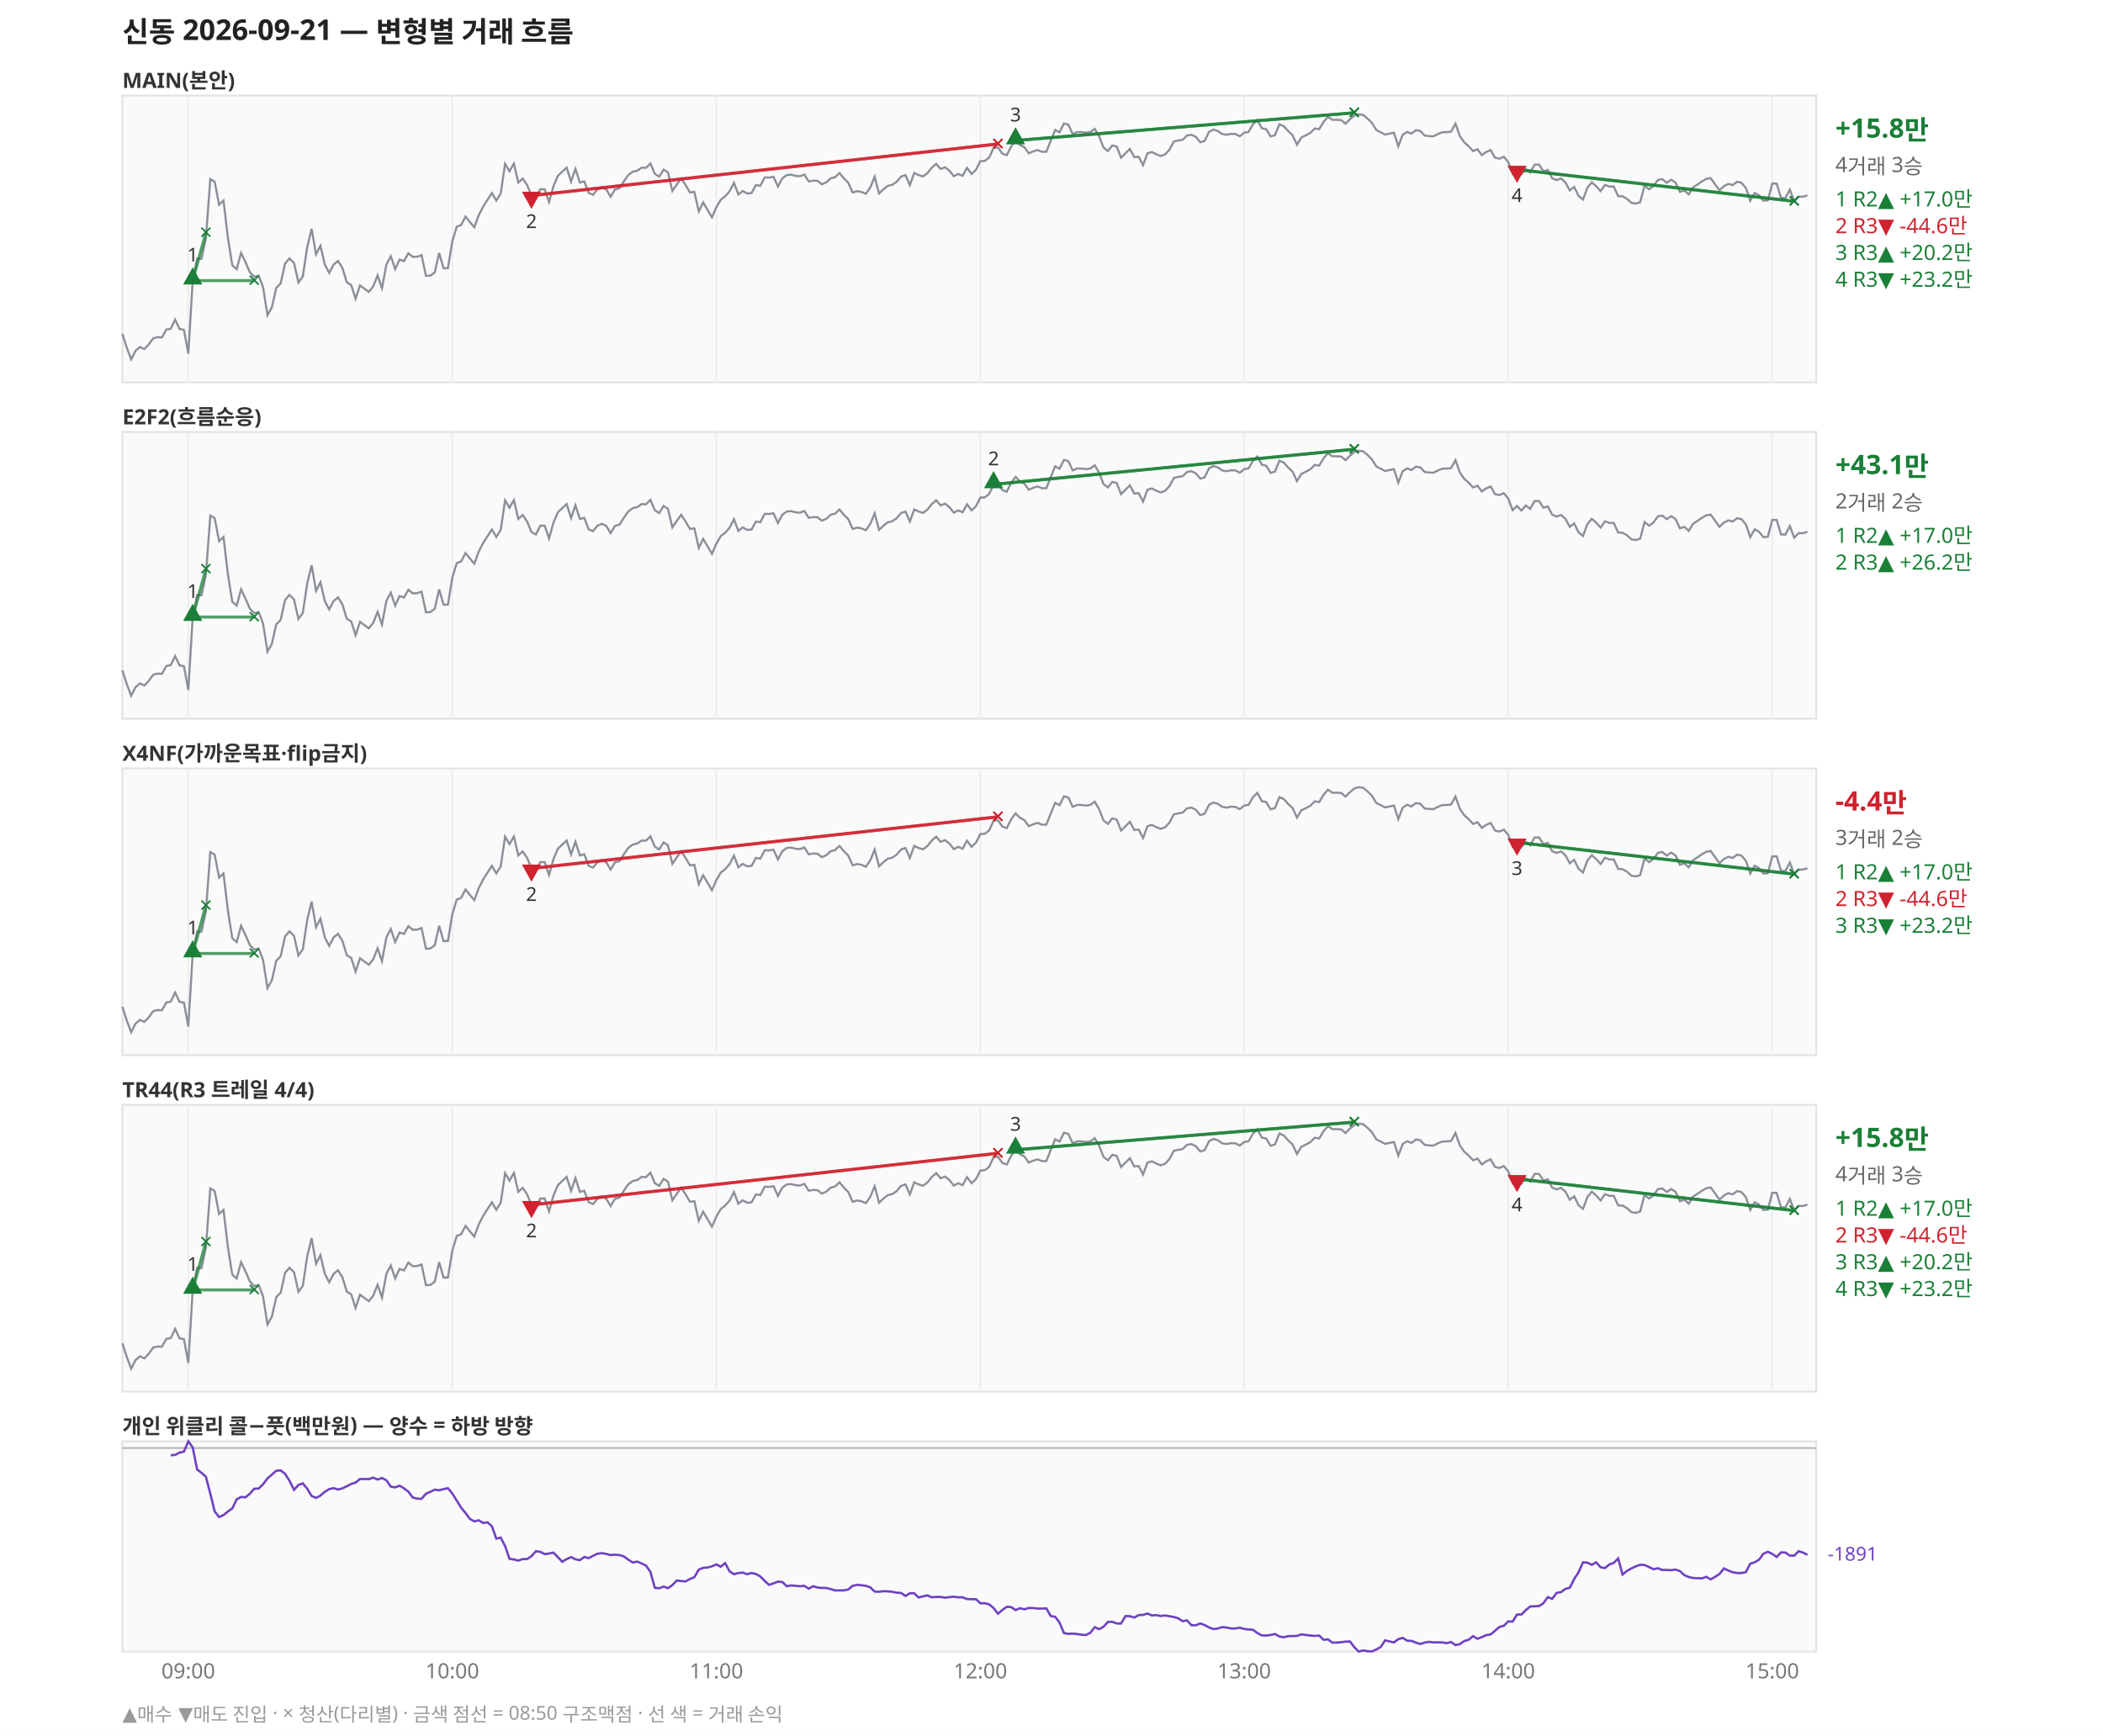
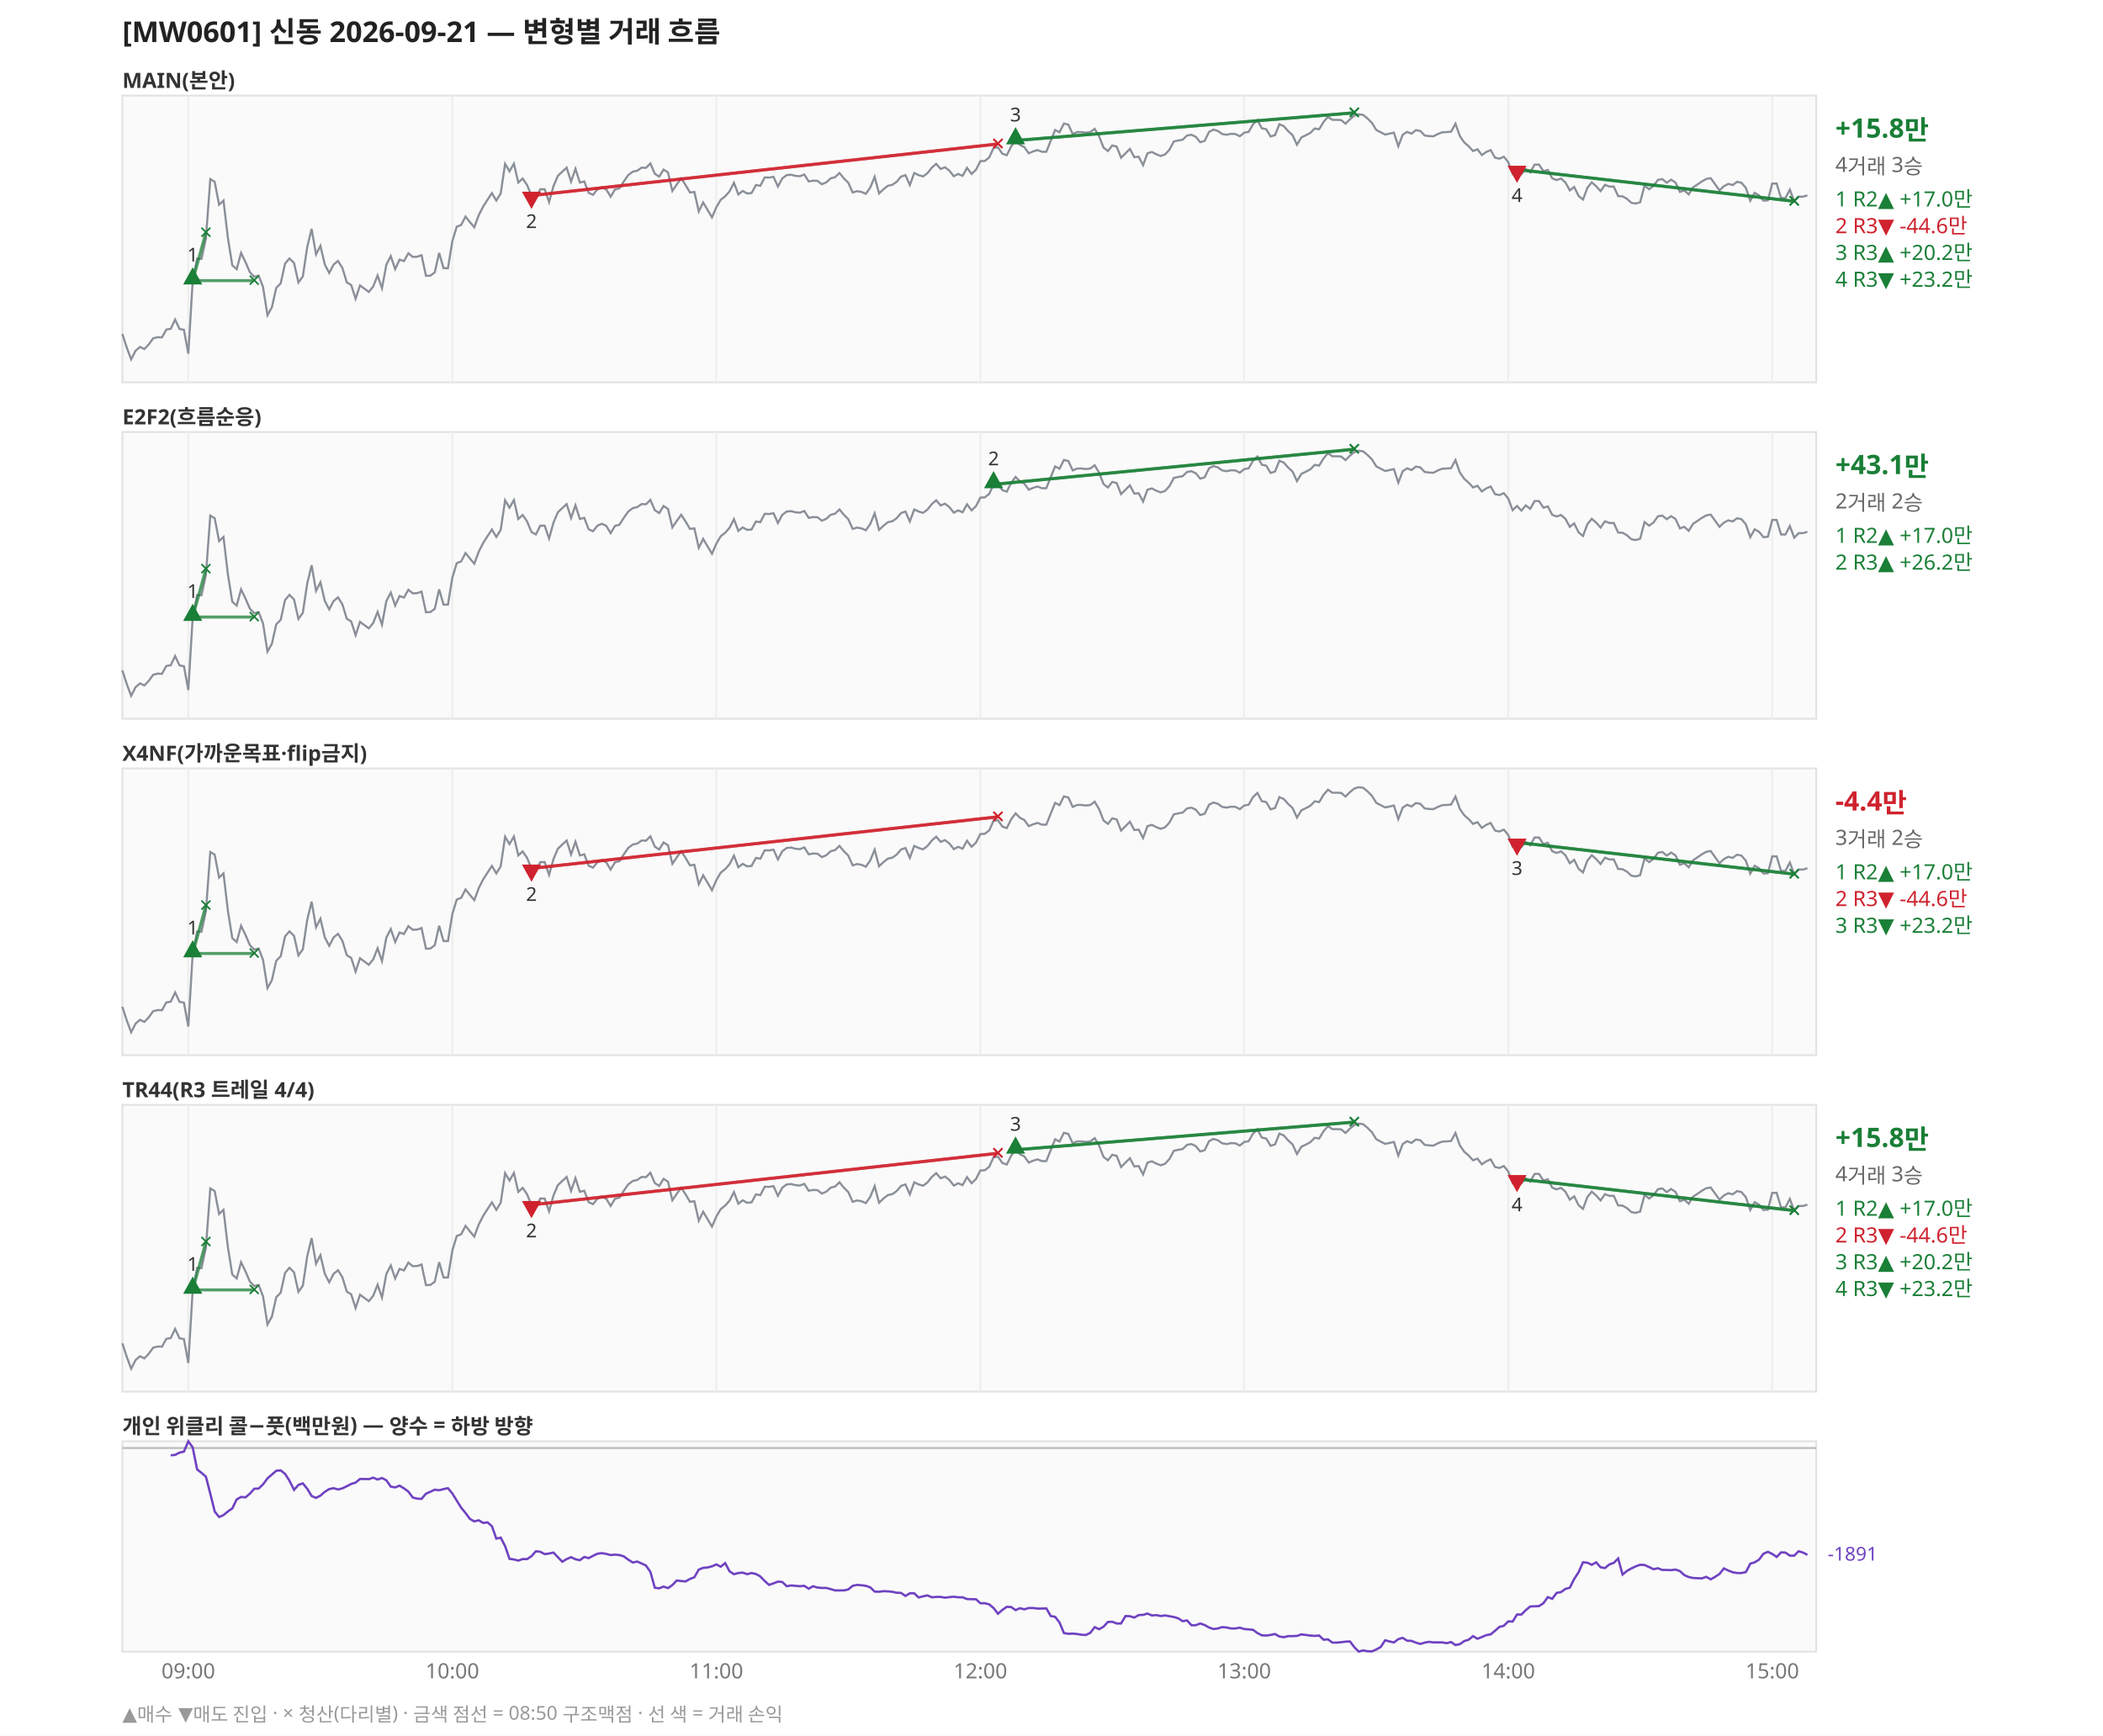
<svg xmlns="http://www.w3.org/2000/svg" width="1100" height="908" viewBox="0 0 1100 908" font-family="Malgun Gothic, Apple SD Gothic Neo, sans-serif" font-size="11">
  <rect width="100%" height="100%" fill="#ffffff" />
-   <text x="64" y="22" font-size="15" font-weight="bold" fill="#222">신동 2026-09-21 — 변형별 거래 흐름</text>
+   <text x="64" y="22" font-size="15" font-weight="bold" fill="#222">[MW0601] 신동 2026-09-21 — 변형별 거래 흐름</text>
  <rect x="64" y="50" width="886" height="150" fill="#fafafa" stroke="#e3e3e3" />
  <line x1="98.5" y1="50" x2="98.5" y2="200" stroke="#eee" />
  <line x1="236.6" y1="50" x2="236.6" y2="200" stroke="#eee" />
  <line x1="374.7" y1="50" x2="374.7" y2="200" stroke="#eee" />
  <line x1="512.8" y1="50" x2="512.8" y2="200" stroke="#eee" />
  <line x1="650.8" y1="50" x2="650.8" y2="200" stroke="#eee" />
  <line x1="788.9" y1="50" x2="788.9" y2="200" stroke="#eee" />
  <line x1="927.0" y1="50" x2="927.0" y2="200" stroke="#eee" />
  <polyline points="64.0,174.7 66.3,181.8 68.6,188.0 70.9,183.5 73.2,181.5 75.5,182.6 77.8,180.2 80.1,177.0 82.4,176.4 84.7,176.5 87.0,172.4 89.3,172.0 91.6,167.2 93.9,172.1 96.2,172.5 98.5,185.0 100.8,146.8 103.1,135.3 105.4,135.4 107.7,124.7 110.0,93.7 112.3,95.1 114.6,107.1 116.9,104.9 119.2,124.4 121.5,138.8 123.8,140.8 126.1,132.3 128.4,137.1 130.7,142.4 133.0,144.8 135.3,144.2 137.6,150.2 139.9,164.9 142.2,160.8 144.5,150.6 146.8,148.3 149.1,137.9 151.4,135.2 153.8,137.6 156.1,147.8 158.4,144.6 160.7,129.2 163.0,119.7 165.3,133.1 167.6,128.6 169.9,138.4 172.2,142.8 174.5,138.4 176.8,136.5 179.1,140.2 181.4,147.7 183.7,149.1 186.0,156.3 188.3,149.3 190.6,151.0 192.9,152.7 195.2,149.9 197.5,144.1 199.8,150.8 202.1,138.4 204.4,134.0 206.7,140.8 209.0,135.8 211.3,136.6 213.6,132.5 215.9,134.4 218.2,134.3 220.5,133.5 222.8,144.3 225.1,144.2 227.4,142.5 229.7,132.3 232.0,140.3 234.3,140.3 236.6,126.2 238.9,118.6 241.2,117.7 243.5,113.3 245.8,116.2 248.1,118.9 250.4,112.6 252.7,108.1 255.0,104.5 257.3,101.0 259.6,104.9 261.9,101.2 264.2,85.7 266.5,89.6 268.8,85.6 271.1,95.5 273.4,93.4 275.7,96.8 278.0,102.3 280.3,103.6 282.6,99.0 284.9,99.0 287.2,105.7 289.5,97.4 291.8,92.0 294.1,89.8 296.4,87.7 298.7,95.0 301.0,88.3 303.3,95.5 305.6,94.9 307.9,100.9 310.2,101.9 312.5,99.0 314.8,98.0 317.1,99.1 319.4,102.9 321.7,99.1 324.0,98.5 326.3,94.9 328.6,91.6 331.0,89.8 333.3,89.3 335.6,87.7 337.9,87.8 340.2,85.5 342.5,90.9 344.8,92.4 347.1,88.7 349.4,90.2 351.7,99.9 354.0,96.5 356.3,93.3 358.6,96.8 360.9,100.7 363.2,100.4 365.5,110.6 367.8,105.9 370.1,109.8 372.4,113.7 374.7,108.4 377.0,104.5 379.3,102.7 381.6,100.1 383.9,95.6 386.2,101.7 388.5,99.9 390.8,101.2 393.1,101.0 395.4,96.8 397.7,97.2 400.0,92.8 402.3,92.9 404.6,92.5 406.9,97.6 409.2,93.3 411.5,91.6 413.8,91.4 416.1,92.0 418.4,92.2 420.7,91.3 423.0,94.9 425.3,94.5 427.6,94.6 429.9,96.4 432.2,95.4 434.5,93.3 436.8,92.7 439.1,90.5 441.4,93.3 443.7,95.6 446.0,100.7 448.3,100.0 450.6,100.4 452.9,101.4 455.2,98.1 457.5,92.5 459.8,101.2 462.1,99.0 464.4,97.2 466.7,96.7 469.0,95.1 471.3,92.4 473.6,91.6 475.9,96.8 478.2,90.5 480.5,91.6 482.8,92.3 485.1,90.6 487.4,87.7 489.7,85.7 492.0,88.4 494.3,87.5 496.6,89.3 498.9,92.2 501.2,91.0 503.5,92.0 505.8,87.8 508.2,91.0 510.5,88.8 512.8,84.3 515.1,84.2 517.4,82.4 519.7,77.4 522.0,77.1 524.3,80.4 526.6,81.2 528.9,76.6 531.2,73.5 533.5,75.8 535.8,77.0 538.1,80.2 540.4,79.2 542.7,78.5 545.0,79.4 547.3,79.4 549.6,73.6 551.9,68.0 554.2,69.2 556.5,64.6 558.8,65.2 561.1,70.1 563.4,69.1 565.7,69.1 568.0,69.4 570.3,69.1 572.6,67.4 574.9,71.3 577.2,77.2 579.5,79.0 581.8,76.1 584.1,76.7 586.4,82.5 588.7,80.2 591.0,77.9 593.3,82.2 595.6,82.0 597.9,86.4 600.2,80.2 602.5,79.5 604.8,80.7 607.1,81.6 609.4,80.8 611.7,78.3 614.0,74.0 616.3,73.5 618.6,73.1 620.9,70.9 623.2,70.5 625.5,71.6 627.8,74.4 630.1,73.7 632.4,69.0 634.7,67.8 637.0,68.5 639.3,70.1 641.6,70.5 643.9,70.0 646.2,70.1 648.5,71.3 650.8,69.4 653.1,69.0 655.4,65.0 657.7,62.8 660.0,67.1 662.3,67.6 664.6,71.4 666.9,70.7 669.2,65.0 671.5,66.0 673.8,68.6 676.1,70.7 678.4,75.7 680.7,71.9 683.0,70.8 685.4,69.5 687.7,67.2 690.0,67.6 692.3,63.8 694.6,61.1 696.9,62.7 699.2,62.7 701.5,62.8 703.8,64.7 706.1,62.4 708.4,60.5 710.7,59.8 713.0,60.1 715.3,62.0 717.6,64.3 719.9,68.0 722.2,69.2 724.5,70.4 726.8,69.9 729.1,69.4 731.4,76.5 733.7,70.5 736.0,69.0 738.3,69.9 740.6,68.1 742.9,68.5 745.2,70.9 747.5,71.2 749.8,71.3 752.1,70.1 754.4,69.2 756.7,69.1 759.0,68.9 761.3,64.7 763.6,71.2 765.9,74.5 768.2,76.5 770.5,79.0 772.8,78.1 775.1,81.1 777.4,79.5 779.7,78.5 782.0,82.5 784.3,83.0 786.6,82.0 788.9,84.8 791.2,90.9 793.5,88.7 795.8,91.1 798.1,88.4 800.4,90.2 802.7,86.1 805.0,86.1 807.3,89.6 809.6,88.9 811.9,93.3 814.2,94.2 816.5,93.4 818.8,95.4 821.1,99.6 823.4,97.8 825.7,102.5 828.0,104.4 830.3,98.2 832.6,95.4 834.9,97.4 837.2,100.0 839.5,96.7 841.8,97.6 844.1,97.6 846.4,102.6 848.7,102.7 851.0,104.0 853.3,106.1 855.6,106.5 857.9,105.8 860.2,97.1 862.6,99.0 864.9,97.3 867.2,94.1 869.5,93.7 871.8,95.6 874.1,94.0 876.4,95.5 878.7,100.4 881.0,99.6 883.3,101.7 885.6,98.0 887.9,96.5 890.2,94.9 892.5,93.6 894.8,93.2 897.1,96.4 899.4,99.6 901.7,97.4 904.0,96.2 906.3,96.8 908.6,95.1 910.9,95.6 913.2,98.3 915.5,105.0 917.8,100.9 920.1,102.2 922.4,105.0 924.7,104.8 927.0,96.0 929.3,96.0 931.6,103.6 933.9,103.6 936.2,99.2 938.5,105.3 940.8,102.9 943.1,102.9 945.4,102.2" fill="none" stroke="#8a8f98" stroke-width="1.1" />
  <text x="64" y="46" font-weight="bold" fill="#333">MAIN(본안)</text>
  <text x="960" y="72" font-size="14" font-weight="bold" fill="#1a7f37">+15.8만</text>
  <text x="960" y="90" fill="#666">4거래 3승</text>
  <line x1="100.8" y1="146.8" x2="107.7" y2="121.7" stroke="#1a7f37" stroke-width="1.6" opacity="0.75" />
  <text x="107.7" y="125.7" fill="#1a7f37" font-size="12" text-anchor="middle">×</text>
  <line x1="100.8" y1="146.8" x2="133.0" y2="146.8" stroke="#1a7f37" stroke-width="1.6" opacity="0.75" />
  <text x="133.0" y="150.8" fill="#1a7f37" font-size="12" text-anchor="middle">×</text>
  <polygon points="100.8,139.8 95.8,148.8 105.8,148.8" fill="#1a7f37" />
  <text x="100.8" y="136.8" font-size="10" fill="#333" text-anchor="middle">1</text>
  <text x="960" y="108" fill="#1a7f37">1 R2▲ +17.0만</text>
  <line x1="278.0" y1="102.3" x2="522.0" y2="75.3" stroke="#cf222e" stroke-width="1.6" opacity="0.75" />
  <text x="522.0" y="79.3" fill="#cf222e" font-size="12" text-anchor="middle">×</text>
  <line x1="278.0" y1="102.3" x2="522.0" y2="75.3" stroke="#cf222e" stroke-width="1.6" opacity="0.75" />
  <text x="522.0" y="79.3" fill="#cf222e" font-size="12" text-anchor="middle">×</text>
  <polygon points="278.0,109.3 273.0,100.3 283.0,100.3" fill="#cf222e" />
  <text x="278.0" y="119.3" font-size="10" fill="#333" text-anchor="middle">2</text>
  <text x="960" y="122" fill="#cf222e">2 R3▼ -44.6만</text>
  <line x1="531.2" y1="73.5" x2="708.4" y2="59.0" stroke="#1a7f37" stroke-width="1.6" opacity="0.75" />
  <text x="708.4" y="63.0" fill="#1a7f37" font-size="12" text-anchor="middle">×</text>
  <line x1="531.2" y1="73.5" x2="708.4" y2="59.0" stroke="#1a7f37" stroke-width="1.6" opacity="0.75" />
  <text x="708.4" y="63.0" fill="#1a7f37" font-size="12" text-anchor="middle">×</text>
  <polygon points="531.2,66.5 526.2,75.5 536.2,75.5" fill="#1a7f37" />
  <text x="531.2" y="63.5" font-size="10" fill="#333" text-anchor="middle">3</text>
  <text x="960" y="136" fill="#1a7f37">3 R3▲ +20.2만</text>
  <line x1="793.5" y1="88.7" x2="938.5" y2="105.3" stroke="#1a7f37" stroke-width="1.6" opacity="0.75" />
  <text x="938.5" y="109.3" fill="#1a7f37" font-size="12" text-anchor="middle">×</text>
  <line x1="793.5" y1="88.7" x2="938.5" y2="105.3" stroke="#1a7f37" stroke-width="1.6" opacity="0.75" />
  <text x="938.5" y="109.3" fill="#1a7f37" font-size="12" text-anchor="middle">×</text>
  <polygon points="793.5,95.7 788.5,86.7 798.5,86.7" fill="#cf222e" />
  <text x="793.5" y="105.7" font-size="10" fill="#333" text-anchor="middle">4</text>
  <text x="960" y="150" fill="#1a7f37">4 R3▼ +23.2만</text>
  <rect x="64" y="226" width="886" height="150" fill="#fafafa" stroke="#e3e3e3" />
  <line x1="98.5" y1="226" x2="98.5" y2="376" stroke="#eee" />
  <line x1="236.6" y1="226" x2="236.6" y2="376" stroke="#eee" />
  <line x1="374.7" y1="226" x2="374.7" y2="376" stroke="#eee" />
  <line x1="512.8" y1="226" x2="512.8" y2="376" stroke="#eee" />
  <line x1="650.8" y1="226" x2="650.8" y2="376" stroke="#eee" />
  <line x1="788.9" y1="226" x2="788.9" y2="376" stroke="#eee" />
  <line x1="927.0" y1="226" x2="927.0" y2="376" stroke="#eee" />
  <polyline points="64.0,350.7 66.3,357.8 68.6,364.0 70.9,359.5 73.2,357.5 75.5,358.6 77.8,356.2 80.1,353.0 82.4,352.4 84.7,352.5 87.0,348.4 89.3,348.0 91.6,343.2 93.9,348.1 96.2,348.5 98.5,361.0 100.8,322.8 103.1,311.3 105.4,311.4 107.7,300.7 110.0,269.7 112.3,271.1 114.6,283.1 116.9,280.9 119.2,300.4 121.5,314.8 123.8,316.8 126.1,308.3 128.4,313.1 130.7,318.4 133.0,320.8 135.3,320.2 137.6,326.2 139.9,340.9 142.2,336.8 144.5,326.6 146.8,324.3 149.1,313.9 151.4,311.2 153.8,313.6 156.1,323.8 158.4,320.6 160.7,305.2 163.0,295.7 165.3,309.1 167.6,304.6 169.9,314.4 172.2,318.8 174.5,314.4 176.8,312.5 179.1,316.2 181.4,323.7 183.7,325.1 186.0,332.3 188.3,325.3 190.6,327.0 192.9,328.7 195.2,325.9 197.5,320.1 199.8,326.8 202.1,314.4 204.4,310.0 206.7,316.8 209.0,311.8 211.3,312.6 213.6,308.5 215.9,310.4 218.2,310.3 220.5,309.5 222.8,320.3 225.1,320.2 227.4,318.5 229.7,308.3 232.0,316.3 234.3,316.3 236.6,302.2 238.9,294.6 241.2,293.7 243.5,289.3 245.8,292.2 248.1,294.9 250.4,288.6 252.7,284.1 255.0,280.5 257.3,277.0 259.6,280.9 261.9,277.2 264.2,261.7 266.5,265.6 268.8,261.6 271.1,271.5 273.4,269.4 275.7,272.8 278.0,278.3 280.3,279.6 282.6,275.0 284.9,275.0 287.2,281.7 289.5,273.4 291.8,268.0 294.1,265.8 296.4,263.7 298.7,271.0 301.0,264.3 303.3,271.5 305.6,270.9 307.9,276.9 310.2,277.9 312.5,275.0 314.8,274.0 317.1,275.1 319.4,278.9 321.7,275.1 324.0,274.5 326.3,270.9 328.6,267.6 331.0,265.8 333.3,265.3 335.6,263.7 337.9,263.8 340.2,261.5 342.5,266.9 344.8,268.4 347.1,264.7 349.4,266.2 351.7,275.9 354.0,272.5 356.3,269.3 358.6,272.8 360.9,276.7 363.2,276.4 365.5,286.6 367.8,281.9 370.1,285.8 372.4,289.7 374.7,284.4 377.0,280.5 379.3,278.7 381.6,276.1 383.9,271.6 386.2,277.7 388.5,275.9 390.8,277.2 393.1,277.0 395.4,272.8 397.7,273.2 400.0,268.8 402.3,268.9 404.6,268.5 406.9,273.6 409.2,269.3 411.5,267.6 413.8,267.4 416.1,268.0 418.4,268.2 420.7,267.3 423.0,270.9 425.3,270.5 427.6,270.6 429.9,272.4 432.2,271.4 434.5,269.3 436.8,268.7 439.1,266.5 441.4,269.3 443.7,271.6 446.0,276.7 448.3,276.0 450.6,276.4 452.9,277.4 455.2,274.1 457.5,268.5 459.8,277.2 462.1,275.0 464.4,273.2 466.7,272.7 469.0,271.1 471.3,268.4 473.6,267.6 475.9,272.8 478.2,266.5 480.5,267.6 482.8,268.3 485.1,266.6 487.4,263.7 489.7,261.7 492.0,264.4 494.3,263.5 496.6,265.3 498.9,268.2 501.2,267.0 503.5,268.0 505.8,263.8 508.2,267.0 510.5,264.8 512.8,260.3 515.1,260.2 517.4,258.4 519.7,253.4 522.0,253.1 524.3,256.4 526.6,257.2 528.9,252.6 531.2,249.5 533.5,251.8 535.8,253.0 538.1,256.2 540.4,255.2 542.7,254.5 545.0,255.4 547.3,255.4 549.6,249.6 551.9,244.0 554.2,245.2 556.5,240.6 558.8,241.2 561.1,246.1 563.4,245.1 565.7,245.1 568.0,245.4 570.3,245.1 572.6,243.4 574.9,247.3 577.2,253.2 579.5,255.0 581.8,252.1 584.1,252.7 586.4,258.5 588.7,256.2 591.0,253.9 593.3,258.2 595.6,258.0 597.9,262.4 600.2,256.2 602.5,255.5 604.8,256.7 607.1,257.6 609.4,256.8 611.7,254.3 614.0,250.0 616.3,249.5 618.6,249.1 620.9,246.9 623.2,246.5 625.5,247.6 627.8,250.4 630.1,249.7 632.4,245.0 634.7,243.8 637.0,244.5 639.3,246.1 641.6,246.5 643.9,246.0 646.2,246.1 648.5,247.3 650.8,245.4 653.1,245.0 655.4,241.0 657.7,238.8 660.0,243.1 662.3,243.6 664.6,247.4 666.9,246.7 669.2,241.0 671.5,242.0 673.8,244.6 676.1,246.7 678.4,251.7 680.7,247.9 683.0,246.8 685.4,245.5 687.7,243.2 690.0,243.6 692.3,239.8 694.6,237.1 696.9,238.7 699.2,238.7 701.5,238.8 703.8,240.7 706.1,238.4 708.4,236.5 710.7,235.8 713.0,236.1 715.3,238.0 717.6,240.3 719.9,244.0 722.2,245.2 724.5,246.4 726.8,245.9 729.1,245.4 731.4,252.5 733.7,246.5 736.0,245.0 738.3,245.9 740.6,244.1 742.9,244.5 745.2,246.9 747.5,247.2 749.8,247.3 752.1,246.1 754.4,245.2 756.7,245.1 759.0,244.9 761.3,240.7 763.6,247.2 765.9,250.5 768.2,252.5 770.5,255.0 772.8,254.1 775.1,257.1 777.4,255.5 779.7,254.5 782.0,258.5 784.3,259.0 786.6,258.0 788.9,260.8 791.2,266.9 793.5,264.7 795.8,267.1 798.1,264.4 800.4,266.2 802.7,262.1 805.0,262.1 807.3,265.6 809.6,264.9 811.9,269.3 814.2,270.2 816.5,269.4 818.8,271.4 821.1,275.6 823.4,273.8 825.7,278.5 828.0,280.4 830.3,274.2 832.6,271.4 834.9,273.4 837.2,276.0 839.5,272.7 841.8,273.6 844.1,273.6 846.4,278.6 848.7,278.7 851.0,280.0 853.3,282.1 855.6,282.5 857.9,281.8 860.2,273.1 862.6,275.0 864.9,273.3 867.2,270.1 869.5,269.7 871.8,271.6 874.1,270.0 876.4,271.5 878.7,276.4 881.0,275.6 883.3,277.7 885.6,274.0 887.9,272.5 890.2,270.9 892.5,269.6 894.8,269.2 897.1,272.4 899.4,275.6 901.7,273.4 904.0,272.2 906.3,272.8 908.6,271.1 910.9,271.6 913.2,274.3 915.5,281.0 917.8,276.9 920.1,278.2 922.4,281.0 924.7,280.8 927.0,272.0 929.3,272.0 931.6,279.6 933.9,279.6 936.2,275.2 938.5,281.3 940.8,278.9 943.1,278.9 945.4,278.2" fill="none" stroke="#8a8f98" stroke-width="1.1" />
  <text x="64" y="222" font-weight="bold" fill="#333">E2F2(흐름순응)</text>
  <text x="960" y="248" font-size="14" font-weight="bold" fill="#1a7f37">+43.1만</text>
  <text x="960" y="266" fill="#666">2거래 2승</text>
  <line x1="100.8" y1="322.8" x2="107.7" y2="297.7" stroke="#1a7f37" stroke-width="1.6" opacity="0.75" />
  <text x="107.7" y="301.7" fill="#1a7f37" font-size="12" text-anchor="middle">×</text>
  <line x1="100.8" y1="322.8" x2="133.0" y2="322.8" stroke="#1a7f37" stroke-width="1.6" opacity="0.75" />
  <text x="133.0" y="326.8" fill="#1a7f37" font-size="12" text-anchor="middle">×</text>
  <polygon points="100.8,315.8 95.8,324.8 105.8,324.8" fill="#1a7f37" />
  <text x="100.8" y="312.8" font-size="10" fill="#333" text-anchor="middle">1</text>
  <text x="960" y="284" fill="#1a7f37">1 R2▲ +17.0만</text>
  <line x1="519.7" y1="253.4" x2="708.4" y2="235.0" stroke="#1a7f37" stroke-width="1.6" opacity="0.75" />
  <text x="708.4" y="239.0" fill="#1a7f37" font-size="12" text-anchor="middle">×</text>
  <line x1="519.7" y1="253.4" x2="708.4" y2="235.0" stroke="#1a7f37" stroke-width="1.6" opacity="0.75" />
  <text x="708.4" y="239.0" fill="#1a7f37" font-size="12" text-anchor="middle">×</text>
  <polygon points="519.7,246.4 514.7,255.4 524.7,255.4" fill="#1a7f37" />
  <text x="519.7" y="243.4" font-size="10" fill="#333" text-anchor="middle">2</text>
  <text x="960" y="298" fill="#1a7f37">2 R3▲ +26.2만</text>
  <rect x="64" y="402" width="886" height="150" fill="#fafafa" stroke="#e3e3e3" />
  <line x1="98.5" y1="402" x2="98.5" y2="552" stroke="#eee" />
  <line x1="236.6" y1="402" x2="236.6" y2="552" stroke="#eee" />
  <line x1="374.7" y1="402" x2="374.7" y2="552" stroke="#eee" />
  <line x1="512.8" y1="402" x2="512.8" y2="552" stroke="#eee" />
  <line x1="650.8" y1="402" x2="650.8" y2="552" stroke="#eee" />
  <line x1="788.9" y1="402" x2="788.9" y2="552" stroke="#eee" />
  <line x1="927.0" y1="402" x2="927.0" y2="552" stroke="#eee" />
  <polyline points="64.0,526.7 66.3,533.8 68.6,540.0 70.9,535.5 73.2,533.5 75.5,534.6 77.8,532.2 80.1,529.0 82.4,528.4 84.7,528.5 87.0,524.4 89.3,524.0 91.6,519.2 93.9,524.1 96.2,524.5 98.5,537.0 100.8,498.8 103.1,487.3 105.4,487.4 107.7,476.7 110.0,445.7 112.3,447.1 114.6,459.1 116.9,456.9 119.2,476.4 121.5,490.8 123.8,492.8 126.1,484.3 128.4,489.1 130.7,494.4 133.0,496.8 135.3,496.2 137.6,502.2 139.9,516.9 142.2,512.8 144.5,502.6 146.8,500.3 149.1,489.9 151.4,487.2 153.8,489.6 156.1,499.8 158.4,496.6 160.7,481.2 163.0,471.7 165.3,485.1 167.6,480.6 169.9,490.4 172.2,494.8 174.5,490.4 176.8,488.5 179.1,492.2 181.4,499.7 183.7,501.1 186.0,508.3 188.3,501.3 190.6,503.0 192.9,504.7 195.2,501.9 197.5,496.1 199.8,502.8 202.1,490.4 204.4,486.0 206.7,492.8 209.0,487.8 211.3,488.6 213.6,484.5 215.9,486.4 218.2,486.3 220.5,485.5 222.8,496.3 225.1,496.2 227.4,494.5 229.7,484.3 232.0,492.3 234.3,492.3 236.6,478.2 238.9,470.6 241.2,469.7 243.5,465.3 245.8,468.2 248.1,470.9 250.4,464.6 252.7,460.1 255.0,456.5 257.3,453.0 259.6,456.9 261.9,453.2 264.2,437.7 266.5,441.6 268.8,437.6 271.1,447.5 273.4,445.4 275.7,448.8 278.0,454.3 280.3,455.6 282.6,451.0 284.9,451.0 287.2,457.7 289.5,449.4 291.8,444.0 294.1,441.8 296.4,439.7 298.7,447.0 301.0,440.3 303.3,447.5 305.6,446.9 307.9,452.9 310.2,453.9 312.5,451.0 314.8,450.0 317.1,451.1 319.4,454.9 321.7,451.1 324.0,450.5 326.3,446.9 328.6,443.6 331.0,441.8 333.3,441.3 335.6,439.7 337.9,439.8 340.2,437.5 342.5,442.9 344.8,444.4 347.1,440.7 349.4,442.2 351.7,451.9 354.0,448.5 356.3,445.3 358.6,448.8 360.9,452.7 363.2,452.4 365.5,462.6 367.8,457.9 370.1,461.8 372.4,465.7 374.7,460.4 377.0,456.5 379.3,454.7 381.6,452.1 383.9,447.6 386.2,453.7 388.5,451.9 390.8,453.2 393.1,453.0 395.4,448.8 397.7,449.2 400.0,444.8 402.3,444.9 404.6,444.5 406.9,449.6 409.2,445.3 411.5,443.6 413.8,443.4 416.1,444.0 418.4,444.2 420.7,443.3 423.0,446.9 425.3,446.5 427.6,446.6 429.9,448.4 432.2,447.4 434.5,445.3 436.8,444.7 439.1,442.5 441.4,445.3 443.7,447.6 446.0,452.7 448.3,452.0 450.6,452.4 452.9,453.4 455.2,450.1 457.5,444.5 459.8,453.2 462.1,451.0 464.4,449.2 466.7,448.7 469.0,447.1 471.3,444.4 473.6,443.6 475.9,448.8 478.2,442.5 480.5,443.6 482.8,444.3 485.1,442.6 487.4,439.7 489.7,437.7 492.0,440.4 494.3,439.5 496.6,441.3 498.9,444.2 501.2,443.0 503.5,444.0 505.8,439.8 508.2,443.0 510.5,440.8 512.8,436.3 515.1,436.2 517.4,434.4 519.7,429.4 522.0,429.1 524.3,432.4 526.6,433.2 528.9,428.6 531.2,425.5 533.5,427.8 535.8,429.0 538.1,432.2 540.4,431.2 542.7,430.5 545.0,431.4 547.3,431.4 549.6,425.6 551.9,420.0 554.2,421.2 556.5,416.6 558.8,417.2 561.1,422.1 563.4,421.1 565.7,421.1 568.0,421.4 570.3,421.1 572.6,419.4 574.9,423.3 577.2,429.2 579.5,431.0 581.8,428.1 584.1,428.7 586.4,434.5 588.7,432.2 591.0,429.9 593.3,434.2 595.6,434.0 597.9,438.4 600.2,432.2 602.5,431.5 604.8,432.7 607.1,433.6 609.4,432.8 611.7,430.3 614.0,426.0 616.3,425.5 618.6,425.1 620.9,422.9 623.2,422.5 625.5,423.6 627.8,426.4 630.1,425.7 632.4,421.0 634.7,419.8 637.0,420.5 639.3,422.1 641.6,422.5 643.9,422.0 646.2,422.1 648.5,423.3 650.8,421.4 653.1,421.0 655.4,417.0 657.7,414.8 660.0,419.1 662.3,419.6 664.6,423.4 666.9,422.7 669.2,417.0 671.5,418.0 673.8,420.6 676.1,422.7 678.4,427.7 680.7,423.9 683.0,422.8 685.4,421.5 687.7,419.2 690.0,419.6 692.3,415.8 694.6,413.1 696.9,414.7 699.2,414.7 701.5,414.8 703.8,416.7 706.1,414.4 708.4,412.5 710.7,411.8 713.0,412.1 715.3,414.0 717.6,416.3 719.9,420.0 722.2,421.2 724.5,422.4 726.8,421.9 729.1,421.4 731.4,428.5 733.7,422.5 736.0,421.0 738.3,421.9 740.6,420.1 742.9,420.5 745.2,422.9 747.5,423.2 749.8,423.3 752.1,422.1 754.4,421.2 756.7,421.1 759.0,420.9 761.3,416.7 763.6,423.2 765.9,426.5 768.2,428.5 770.5,431.0 772.8,430.1 775.1,433.1 777.4,431.5 779.7,430.5 782.0,434.5 784.3,435.0 786.6,434.0 788.9,436.8 791.2,442.9 793.5,440.7 795.8,443.1 798.1,440.4 800.4,442.2 802.7,438.1 805.0,438.1 807.3,441.6 809.6,440.9 811.9,445.3 814.2,446.2 816.5,445.4 818.8,447.4 821.1,451.6 823.4,449.8 825.7,454.5 828.0,456.4 830.3,450.2 832.6,447.4 834.9,449.4 837.2,452.0 839.5,448.7 841.8,449.6 844.1,449.6 846.4,454.6 848.7,454.7 851.0,456.0 853.3,458.1 855.6,458.5 857.9,457.8 860.2,449.1 862.6,451.0 864.9,449.3 867.2,446.1 869.5,445.7 871.8,447.6 874.1,446.0 876.4,447.5 878.7,452.4 881.0,451.6 883.3,453.7 885.6,450.0 887.9,448.5 890.2,446.9 892.5,445.6 894.8,445.2 897.1,448.4 899.4,451.6 901.7,449.4 904.0,448.2 906.3,448.8 908.6,447.1 910.9,447.6 913.2,450.3 915.5,457.0 917.8,452.9 920.1,454.2 922.4,457.0 924.7,456.8 927.0,448.0 929.3,448.0 931.6,455.6 933.9,455.6 936.2,451.2 938.5,457.3 940.8,454.9 943.1,454.9 945.4,454.2" fill="none" stroke="#8a8f98" stroke-width="1.1" />
  <text x="64" y="398" font-weight="bold" fill="#333">X4NF(가까운목표·flip금지)</text>
  <text x="960" y="424" font-size="14" font-weight="bold" fill="#cf222e">-4.4만</text>
  <text x="960" y="442" fill="#666">3거래 2승</text>
  <line x1="100.8" y1="498.8" x2="107.7" y2="473.7" stroke="#1a7f37" stroke-width="1.6" opacity="0.75" />
  <text x="107.7" y="477.7" fill="#1a7f37" font-size="12" text-anchor="middle">×</text>
  <line x1="100.8" y1="498.8" x2="133.0" y2="498.8" stroke="#1a7f37" stroke-width="1.6" opacity="0.75" />
  <text x="133.0" y="502.8" fill="#1a7f37" font-size="12" text-anchor="middle">×</text>
  <polygon points="100.8,491.8 95.8,500.8 105.8,500.8" fill="#1a7f37" />
  <text x="100.8" y="488.8" font-size="10" fill="#333" text-anchor="middle">1</text>
  <text x="960" y="460" fill="#1a7f37">1 R2▲ +17.0만</text>
  <line x1="278.0" y1="454.3" x2="522.0" y2="427.3" stroke="#cf222e" stroke-width="1.6" opacity="0.75" />
  <text x="522.0" y="431.3" fill="#cf222e" font-size="12" text-anchor="middle">×</text>
  <line x1="278.0" y1="454.3" x2="522.0" y2="427.3" stroke="#cf222e" stroke-width="1.6" opacity="0.75" />
  <text x="522.0" y="431.3" fill="#cf222e" font-size="12" text-anchor="middle">×</text>
  <polygon points="278.0,461.3 273.0,452.3 283.0,452.3" fill="#cf222e" />
  <text x="278.0" y="471.3" font-size="10" fill="#333" text-anchor="middle">2</text>
  <text x="960" y="474" fill="#cf222e">2 R3▼ -44.6만</text>
  <line x1="793.5" y1="440.7" x2="938.5" y2="457.3" stroke="#1a7f37" stroke-width="1.6" opacity="0.75" />
  <text x="938.5" y="461.3" fill="#1a7f37" font-size="12" text-anchor="middle">×</text>
  <line x1="793.5" y1="440.7" x2="938.5" y2="457.3" stroke="#1a7f37" stroke-width="1.6" opacity="0.75" />
  <text x="938.5" y="461.3" fill="#1a7f37" font-size="12" text-anchor="middle">×</text>
  <polygon points="793.5,447.7 788.5,438.7 798.5,438.7" fill="#cf222e" />
  <text x="793.5" y="457.7" font-size="10" fill="#333" text-anchor="middle">3</text>
  <text x="960" y="488" fill="#1a7f37">3 R3▼ +23.2만</text>
  <rect x="64" y="578" width="886" height="150" fill="#fafafa" stroke="#e3e3e3" />
  <line x1="98.5" y1="578" x2="98.5" y2="728" stroke="#eee" />
  <line x1="236.6" y1="578" x2="236.6" y2="728" stroke="#eee" />
  <line x1="374.7" y1="578" x2="374.7" y2="728" stroke="#eee" />
  <line x1="512.8" y1="578" x2="512.8" y2="728" stroke="#eee" />
  <line x1="650.8" y1="578" x2="650.8" y2="728" stroke="#eee" />
  <line x1="788.9" y1="578" x2="788.9" y2="728" stroke="#eee" />
  <line x1="927.0" y1="578" x2="927.0" y2="728" stroke="#eee" />
  <polyline points="64.0,702.7 66.3,709.8 68.6,716.0 70.9,711.5 73.2,709.5 75.5,710.6 77.8,708.2 80.1,705.0 82.4,704.4 84.7,704.5 87.0,700.4 89.3,700.0 91.6,695.2 93.9,700.1 96.2,700.5 98.5,713.0 100.8,674.8 103.1,663.3 105.4,663.4 107.7,652.7 110.0,621.7 112.3,623.1 114.6,635.1 116.9,632.9 119.2,652.4 121.5,666.8 123.8,668.8 126.1,660.3 128.4,665.1 130.7,670.4 133.0,672.8 135.3,672.2 137.6,678.2 139.9,692.9 142.2,688.8 144.5,678.6 146.8,676.3 149.1,665.9 151.4,663.2 153.8,665.6 156.1,675.8 158.4,672.6 160.7,657.2 163.0,647.7 165.3,661.1 167.6,656.6 169.9,666.4 172.2,670.8 174.5,666.4 176.8,664.5 179.1,668.2 181.4,675.7 183.7,677.1 186.0,684.3 188.3,677.3 190.6,679.0 192.9,680.7 195.2,677.9 197.5,672.1 199.8,678.8 202.1,666.4 204.4,662.0 206.7,668.8 209.0,663.8 211.3,664.6 213.6,660.5 215.9,662.4 218.2,662.3 220.5,661.5 222.8,672.3 225.1,672.2 227.4,670.5 229.7,660.3 232.0,668.3 234.3,668.3 236.6,654.2 238.9,646.6 241.2,645.7 243.5,641.3 245.8,644.2 248.1,646.9 250.4,640.6 252.7,636.1 255.0,632.5 257.3,629.0 259.6,632.9 261.9,629.2 264.2,613.7 266.5,617.6 268.8,613.6 271.1,623.5 273.4,621.4 275.7,624.8 278.0,630.3 280.3,631.6 282.6,627.0 284.9,627.0 287.2,633.7 289.5,625.4 291.8,620.0 294.1,617.8 296.4,615.7 298.7,623.0 301.0,616.3 303.3,623.5 305.6,622.9 307.9,628.9 310.2,629.9 312.5,627.0 314.8,626.0 317.1,627.1 319.4,630.9 321.7,627.1 324.0,626.5 326.3,622.9 328.6,619.6 331.0,617.8 333.3,617.3 335.6,615.7 337.9,615.8 340.2,613.5 342.5,618.9 344.8,620.4 347.1,616.7 349.4,618.2 351.7,627.9 354.0,624.5 356.3,621.3 358.6,624.8 360.9,628.7 363.2,628.4 365.5,638.6 367.8,633.9 370.1,637.8 372.4,641.7 374.7,636.4 377.0,632.5 379.3,630.7 381.6,628.1 383.9,623.6 386.2,629.7 388.5,627.9 390.8,629.2 393.1,629.0 395.4,624.8 397.7,625.2 400.0,620.8 402.3,620.9 404.6,620.5 406.9,625.6 409.2,621.3 411.5,619.6 413.8,619.4 416.1,620.0 418.4,620.2 420.7,619.3 423.0,622.9 425.3,622.5 427.6,622.6 429.9,624.4 432.2,623.4 434.5,621.3 436.8,620.7 439.1,618.5 441.4,621.3 443.7,623.6 446.0,628.7 448.3,628.0 450.6,628.4 452.9,629.4 455.2,626.1 457.5,620.5 459.8,629.2 462.1,627.0 464.4,625.2 466.7,624.7 469.0,623.1 471.3,620.4 473.6,619.6 475.9,624.8 478.2,618.5 480.5,619.6 482.8,620.3 485.1,618.6 487.4,615.7 489.7,613.7 492.0,616.4 494.3,615.5 496.6,617.3 498.9,620.2 501.2,619.0 503.5,620.0 505.8,615.8 508.2,619.0 510.5,616.8 512.8,612.3 515.1,612.2 517.4,610.4 519.7,605.4 522.0,605.1 524.3,608.4 526.6,609.2 528.9,604.6 531.2,601.5 533.5,603.8 535.8,605.0 538.1,608.2 540.4,607.2 542.7,606.5 545.0,607.4 547.3,607.4 549.6,601.6 551.9,596.0 554.2,597.2 556.5,592.6 558.8,593.2 561.1,598.1 563.4,597.1 565.7,597.1 568.0,597.4 570.3,597.1 572.6,595.4 574.9,599.3 577.2,605.2 579.5,607.0 581.8,604.1 584.1,604.7 586.4,610.5 588.7,608.2 591.0,605.9 593.3,610.2 595.6,610.0 597.9,614.4 600.2,608.2 602.5,607.5 604.8,608.7 607.1,609.6 609.4,608.8 611.7,606.3 614.0,602.0 616.3,601.5 618.6,601.1 620.9,598.9 623.2,598.5 625.5,599.6 627.8,602.4 630.1,601.7 632.4,597.0 634.7,595.8 637.0,596.5 639.3,598.1 641.6,598.5 643.9,598.0 646.2,598.1 648.5,599.3 650.8,597.4 653.1,597.0 655.4,593.0 657.7,590.8 660.0,595.1 662.3,595.6 664.6,599.4 666.9,598.7 669.2,593.0 671.5,594.0 673.8,596.6 676.1,598.7 678.4,603.7 680.7,599.9 683.0,598.8 685.4,597.5 687.7,595.2 690.0,595.6 692.3,591.8 694.6,589.1 696.9,590.7 699.2,590.7 701.5,590.8 703.8,592.7 706.1,590.4 708.4,588.5 710.7,587.8 713.0,588.1 715.3,590.0 717.6,592.3 719.9,596.0 722.2,597.2 724.5,598.4 726.8,597.9 729.1,597.4 731.4,604.5 733.7,598.5 736.0,597.0 738.3,597.9 740.6,596.1 742.9,596.5 745.2,598.9 747.5,599.2 749.8,599.3 752.1,598.1 754.4,597.2 756.7,597.1 759.0,596.9 761.3,592.7 763.6,599.2 765.9,602.5 768.2,604.5 770.5,607.0 772.8,606.1 775.1,609.1 777.4,607.5 779.7,606.5 782.0,610.5 784.3,611.0 786.6,610.0 788.9,612.8 791.2,618.9 793.5,616.7 795.8,619.1 798.1,616.4 800.4,618.2 802.7,614.1 805.0,614.1 807.3,617.6 809.6,616.9 811.9,621.3 814.2,622.2 816.5,621.4 818.8,623.4 821.1,627.6 823.4,625.8 825.7,630.5 828.0,632.4 830.3,626.2 832.6,623.4 834.9,625.4 837.2,628.0 839.5,624.7 841.8,625.6 844.1,625.6 846.4,630.6 848.7,630.7 851.0,632.0 853.3,634.1 855.6,634.5 857.9,633.8 860.2,625.1 862.6,627.0 864.9,625.3 867.2,622.1 869.5,621.7 871.8,623.6 874.1,622.0 876.4,623.5 878.7,628.4 881.0,627.6 883.3,629.7 885.6,626.0 887.9,624.5 890.2,622.9 892.5,621.6 894.8,621.2 897.1,624.4 899.4,627.6 901.7,625.4 904.0,624.2 906.3,624.8 908.6,623.1 910.9,623.6 913.2,626.3 915.5,633.0 917.8,628.9 920.1,630.2 922.4,633.0 924.7,632.8 927.0,624.0 929.3,624.0 931.6,631.6 933.9,631.6 936.2,627.2 938.5,633.3 940.8,630.9 943.1,630.9 945.4,630.2" fill="none" stroke="#8a8f98" stroke-width="1.1" />
  <text x="64" y="574" font-weight="bold" fill="#333">TR44(R3 트레일 4/4)</text>
  <text x="960" y="600" font-size="14" font-weight="bold" fill="#1a7f37">+15.8만</text>
  <text x="960" y="618" fill="#666">4거래 3승</text>
  <line x1="100.8" y1="674.8" x2="107.7" y2="649.7" stroke="#1a7f37" stroke-width="1.6" opacity="0.75" />
  <text x="107.7" y="653.7" fill="#1a7f37" font-size="12" text-anchor="middle">×</text>
  <line x1="100.8" y1="674.8" x2="133.0" y2="674.8" stroke="#1a7f37" stroke-width="1.6" opacity="0.75" />
  <text x="133.0" y="678.8" fill="#1a7f37" font-size="12" text-anchor="middle">×</text>
  <polygon points="100.8,667.8 95.8,676.8 105.8,676.8" fill="#1a7f37" />
  <text x="100.8" y="664.8" font-size="10" fill="#333" text-anchor="middle">1</text>
  <text x="960" y="636" fill="#1a7f37">1 R2▲ +17.0만</text>
  <line x1="278.0" y1="630.3" x2="522.0" y2="603.3" stroke="#cf222e" stroke-width="1.6" opacity="0.75" />
  <text x="522.0" y="607.3" fill="#cf222e" font-size="12" text-anchor="middle">×</text>
  <line x1="278.0" y1="630.3" x2="522.0" y2="603.3" stroke="#cf222e" stroke-width="1.6" opacity="0.75" />
  <text x="522.0" y="607.3" fill="#cf222e" font-size="12" text-anchor="middle">×</text>
  <polygon points="278.0,637.3 273.0,628.3 283.0,628.3" fill="#cf222e" />
  <text x="278.0" y="647.3" font-size="10" fill="#333" text-anchor="middle">2</text>
  <text x="960" y="650" fill="#cf222e">2 R3▼ -44.6만</text>
  <line x1="531.2" y1="601.5" x2="708.4" y2="587.0" stroke="#1a7f37" stroke-width="1.6" opacity="0.75" />
  <text x="708.4" y="591.0" fill="#1a7f37" font-size="12" text-anchor="middle">×</text>
  <line x1="531.2" y1="601.5" x2="708.4" y2="587.0" stroke="#1a7f37" stroke-width="1.6" opacity="0.75" />
  <text x="708.4" y="591.0" fill="#1a7f37" font-size="12" text-anchor="middle">×</text>
  <polygon points="531.2,594.5 526.2,603.5 536.2,603.5" fill="#1a7f37" />
  <text x="531.2" y="591.5" font-size="10" fill="#333" text-anchor="middle">3</text>
  <text x="960" y="664" fill="#1a7f37">3 R3▲ +20.2만</text>
  <line x1="793.5" y1="616.7" x2="938.5" y2="633.3" stroke="#1a7f37" stroke-width="1.6" opacity="0.75" />
  <text x="938.5" y="637.3" fill="#1a7f37" font-size="12" text-anchor="middle">×</text>
  <line x1="793.5" y1="616.7" x2="938.5" y2="633.3" stroke="#1a7f37" stroke-width="1.6" opacity="0.75" />
  <text x="938.5" y="637.3" fill="#1a7f37" font-size="12" text-anchor="middle">×</text>
  <polygon points="793.5,623.7 788.5,614.7 798.5,614.7" fill="#cf222e" />
  <text x="793.5" y="633.7" font-size="10" fill="#333" text-anchor="middle">4</text>
  <text x="960" y="678" fill="#1a7f37">4 R3▼ +23.2만</text>
  <text x="64" y="750" font-weight="bold" fill="#333">개인 위클리 콜−풋(백만원) — 양수 = 하방 방향</text>
  <rect x="64" y="754" width="886" height="110" fill="#fafafa" stroke="#e3e3e3" />
  <line x1="64" y1="757.5" x2="950" y2="757.5" stroke="#bbb" />
  <polyline points="89.3,761.3 91.6,761.1 93.9,759.9 96.2,759.4 98.5,754.0 100.8,757.2 103.1,768.7 105.4,770.5 107.7,772.5 110.0,781.4 112.3,790.7 114.6,793.6 116.9,792.6 119.2,790.7 121.5,789.1 123.8,784.4 126.1,783.1 128.4,783.3 130.7,781.4 133.0,778.8 135.3,778.7 137.6,776.5 139.9,773.4 142.2,771.4 144.5,769.4 146.8,769.2 149.1,771.0 151.4,774.6 153.8,779.4 156.1,776.8 158.4,776.0 160.7,778.8 163.0,782.6 165.3,783.6 167.6,782.4 169.9,780.4 172.2,779.0 174.5,778.5 176.8,779.2 179.1,778.6 181.4,777.5 183.7,776.3 186.0,775.6 188.3,773.7 190.6,773.7 192.9,773.8 195.2,773.0 197.5,774.0 199.8,773.2 202.1,774.4 204.4,777.7 206.7,778.1 209.0,777.2 211.3,778.6 213.6,780.3 215.9,783.4 218.2,784.0 220.5,784.1 222.8,781.4 225.1,780.4 227.4,779.3 229.7,779.6 232.0,779.0 234.3,778.5 236.6,781.3 238.9,785.0 241.2,788.7 243.5,791.5 245.8,794.6 248.1,795.9 250.4,795.3 252.7,796.7 255.0,796.4 257.3,798.4 259.6,804.9 261.9,804.4 264.2,808.8 266.5,815.5 268.8,815.8 271.1,816.4 273.4,815.6 275.7,815.6 278.0,814.1 280.3,811.5 282.6,811.8 284.9,813.0 287.2,812.7 289.5,812.2 291.8,814.6 294.1,817.0 296.4,815.6 298.7,814.6 301.0,815.7 303.3,816.2 305.6,814.5 307.9,815.1 310.2,813.9 312.5,812.8 314.8,812.5 317.1,812.9 319.4,813.5 321.7,813.3 324.0,813.5 326.3,814.2 328.6,815.9 331.0,817.4 333.3,816.9 335.6,817.9 337.9,819.0 340.2,822.3 342.5,830.6 344.8,830.9 347.1,830.0 349.4,830.8 351.7,829.2 354.0,826.8 356.3,827.1 358.6,827.3 360.9,826.0 363.2,825.1 365.5,821.1 367.8,820.2 370.1,820.0 372.4,819.4 374.7,818.4 377.0,819.6 379.3,817.7 381.6,822.0 383.9,823.5 386.2,822.9 388.5,822.7 390.8,823.5 393.1,822.9 395.4,823.4 397.7,824.7 400.0,827.1 402.3,829.1 404.6,828.3 406.9,827.4 409.2,827.6 411.5,829.8 413.8,829.4 416.1,829.6 418.4,829.8 420.7,829.6 423.0,831.1 425.3,829.8 427.6,830.5 429.9,830.7 432.2,830.7 434.5,831.3 436.8,832.0 439.1,832.0 441.4,832.0 443.7,831.5 446.0,829.6 448.3,829.1 450.6,829.3 452.9,829.6 455.2,830.4 457.5,832.6 459.8,832.7 462.1,832.4 464.4,832.5 466.7,832.7 469.0,833.2 471.3,833.3 473.6,834.9 475.9,833.5 478.2,833.5 480.5,835.7 482.8,835.1 485.1,834.6 487.4,835.6 489.7,835.4 492.0,835.4 494.3,835.8 496.6,835.5 498.9,835.3 501.2,835.6 503.5,835.6 505.8,836.5 508.2,836.6 510.5,836.6 512.8,838.7 515.1,838.7 517.4,839.3 519.7,841.2 522.0,844.2 524.3,842.2 526.6,840.6 528.9,840.7 531.2,842.3 533.5,841.3 535.8,841.9 538.1,841.2 540.4,841.2 542.7,841.5 545.0,841.5 547.3,841.4 549.6,845.4 551.9,845.8 554.2,848.8 556.5,854.3 558.8,854.7 561.1,854.6 563.4,854.8 565.7,855.2 568.0,855.3 570.3,854.2 572.6,851.2 574.9,852.3 577.2,851.0 579.5,848.5 581.8,848.4 584.1,849.3 586.4,849.3 588.7,845.4 591.0,845.5 593.3,846.2 595.6,844.9 597.9,844.8 600.2,844.1 602.5,845.1 604.8,844.9 607.1,845.4 609.4,845.1 611.7,845.5 614.0,845.9 616.3,846.6 618.6,848.1 620.9,847.7 623.2,850.2 625.5,850.2 627.8,849.3 630.1,850.1 632.4,851.4 634.7,852.2 637.0,851.9 639.3,851.2 641.6,851.4 643.9,851.9 646.2,851.9 648.5,851.5 650.8,852.2 653.1,852.4 655.4,852.6 657.7,854.3 660.0,855.5 662.3,855.6 664.6,855.3 666.9,854.8 669.2,856.1 671.5,856.5 673.8,855.9 676.1,855.9 678.4,855.8 680.7,855.0 683.0,855.3 685.4,855.6 687.7,855.8 690.0,855.6 692.3,857.8 694.6,857.6 696.9,859.3 699.2,859.3 701.5,859.1 703.8,858.8 706.1,858.7 708.4,861.7 710.7,864.0 713.0,863.4 715.3,863.8 717.6,863.9 719.9,862.9 722.2,861.6 724.5,858.1 726.8,858.7 729.1,859.2 731.4,857.5 733.7,856.8 736.0,858.3 738.3,858.4 740.6,859.3 742.9,860.0 745.2,859.3 747.5,858.9 749.8,859.2 752.1,859.2 754.4,859.2 756.7,859.6 759.0,859.0 761.3,860.6 763.6,860.1 765.9,858.5 768.2,857.8 770.5,855.9 772.8,857.3 775.1,856.4 777.4,855.4 779.7,855.0 782.0,853.1 784.3,851.1 786.6,850.5 788.9,848.2 791.2,848.3 793.5,844.6 795.8,844.6 798.1,842.3 800.4,840.4 802.7,840.3 805.0,840.2 807.3,838.7 809.6,835.5 811.9,836.4 814.2,833.3 816.5,832.9 818.8,831.2 821.1,830.6 823.4,826.0 825.7,822.5 828.0,817.3 830.3,817.5 832.6,818.6 834.9,817.3 837.2,819.9 839.5,820.3 841.8,818.4 844.1,817.6 846.4,815.3 848.7,823.7 851.0,821.8 853.3,820.5 855.6,819.4 857.9,818.6 860.2,818.7 862.6,819.8 864.9,820.9 867.2,820.4 869.5,821.3 871.8,821.3 874.1,821.4 876.4,821.1 878.7,821.9 881.0,824.0 883.3,825.0 885.6,825.5 887.9,825.6 890.2,825.7 892.5,824.9 894.8,826.2 897.1,824.9 899.4,823.4 901.7,820.5 904.0,821.6 906.3,822.5 908.6,822.9 910.9,822.9 913.2,822.4 915.5,818.0 917.8,817.3 920.1,815.9 922.4,812.8 924.7,811.8 927.0,812.9 929.3,814.5 931.6,812.1 933.9,812.2 936.2,813.8 938.5,813.8 940.8,811.5 943.1,812.2 945.4,813.4" fill="none" stroke="#6f42c1" stroke-width="1.2" />
  <text x="956" y="816.4" fill="#6f42c1" font-size="10">-1891</text>
  <text x="98.5" y="878" fill="#777" text-anchor="middle">09:00</text>
  <text x="236.6" y="878" fill="#777" text-anchor="middle">10:00</text>
  <text x="374.7" y="878" fill="#777" text-anchor="middle">11:00</text>
  <text x="512.8" y="878" fill="#777" text-anchor="middle">12:00</text>
  <text x="650.8" y="878" fill="#777" text-anchor="middle">13:00</text>
  <text x="788.9" y="878" fill="#777" text-anchor="middle">14:00</text>
  <text x="927.0" y="878" fill="#777" text-anchor="middle">15:00</text>
  <text x="64" y="900" fill="#999" font-size="10">▲매수 ▼매도 진입 · × 청산(다리별) · 금색 점선 = 08:50 구조맥점 · 선 색 = 거래 손익</text>
</svg>
